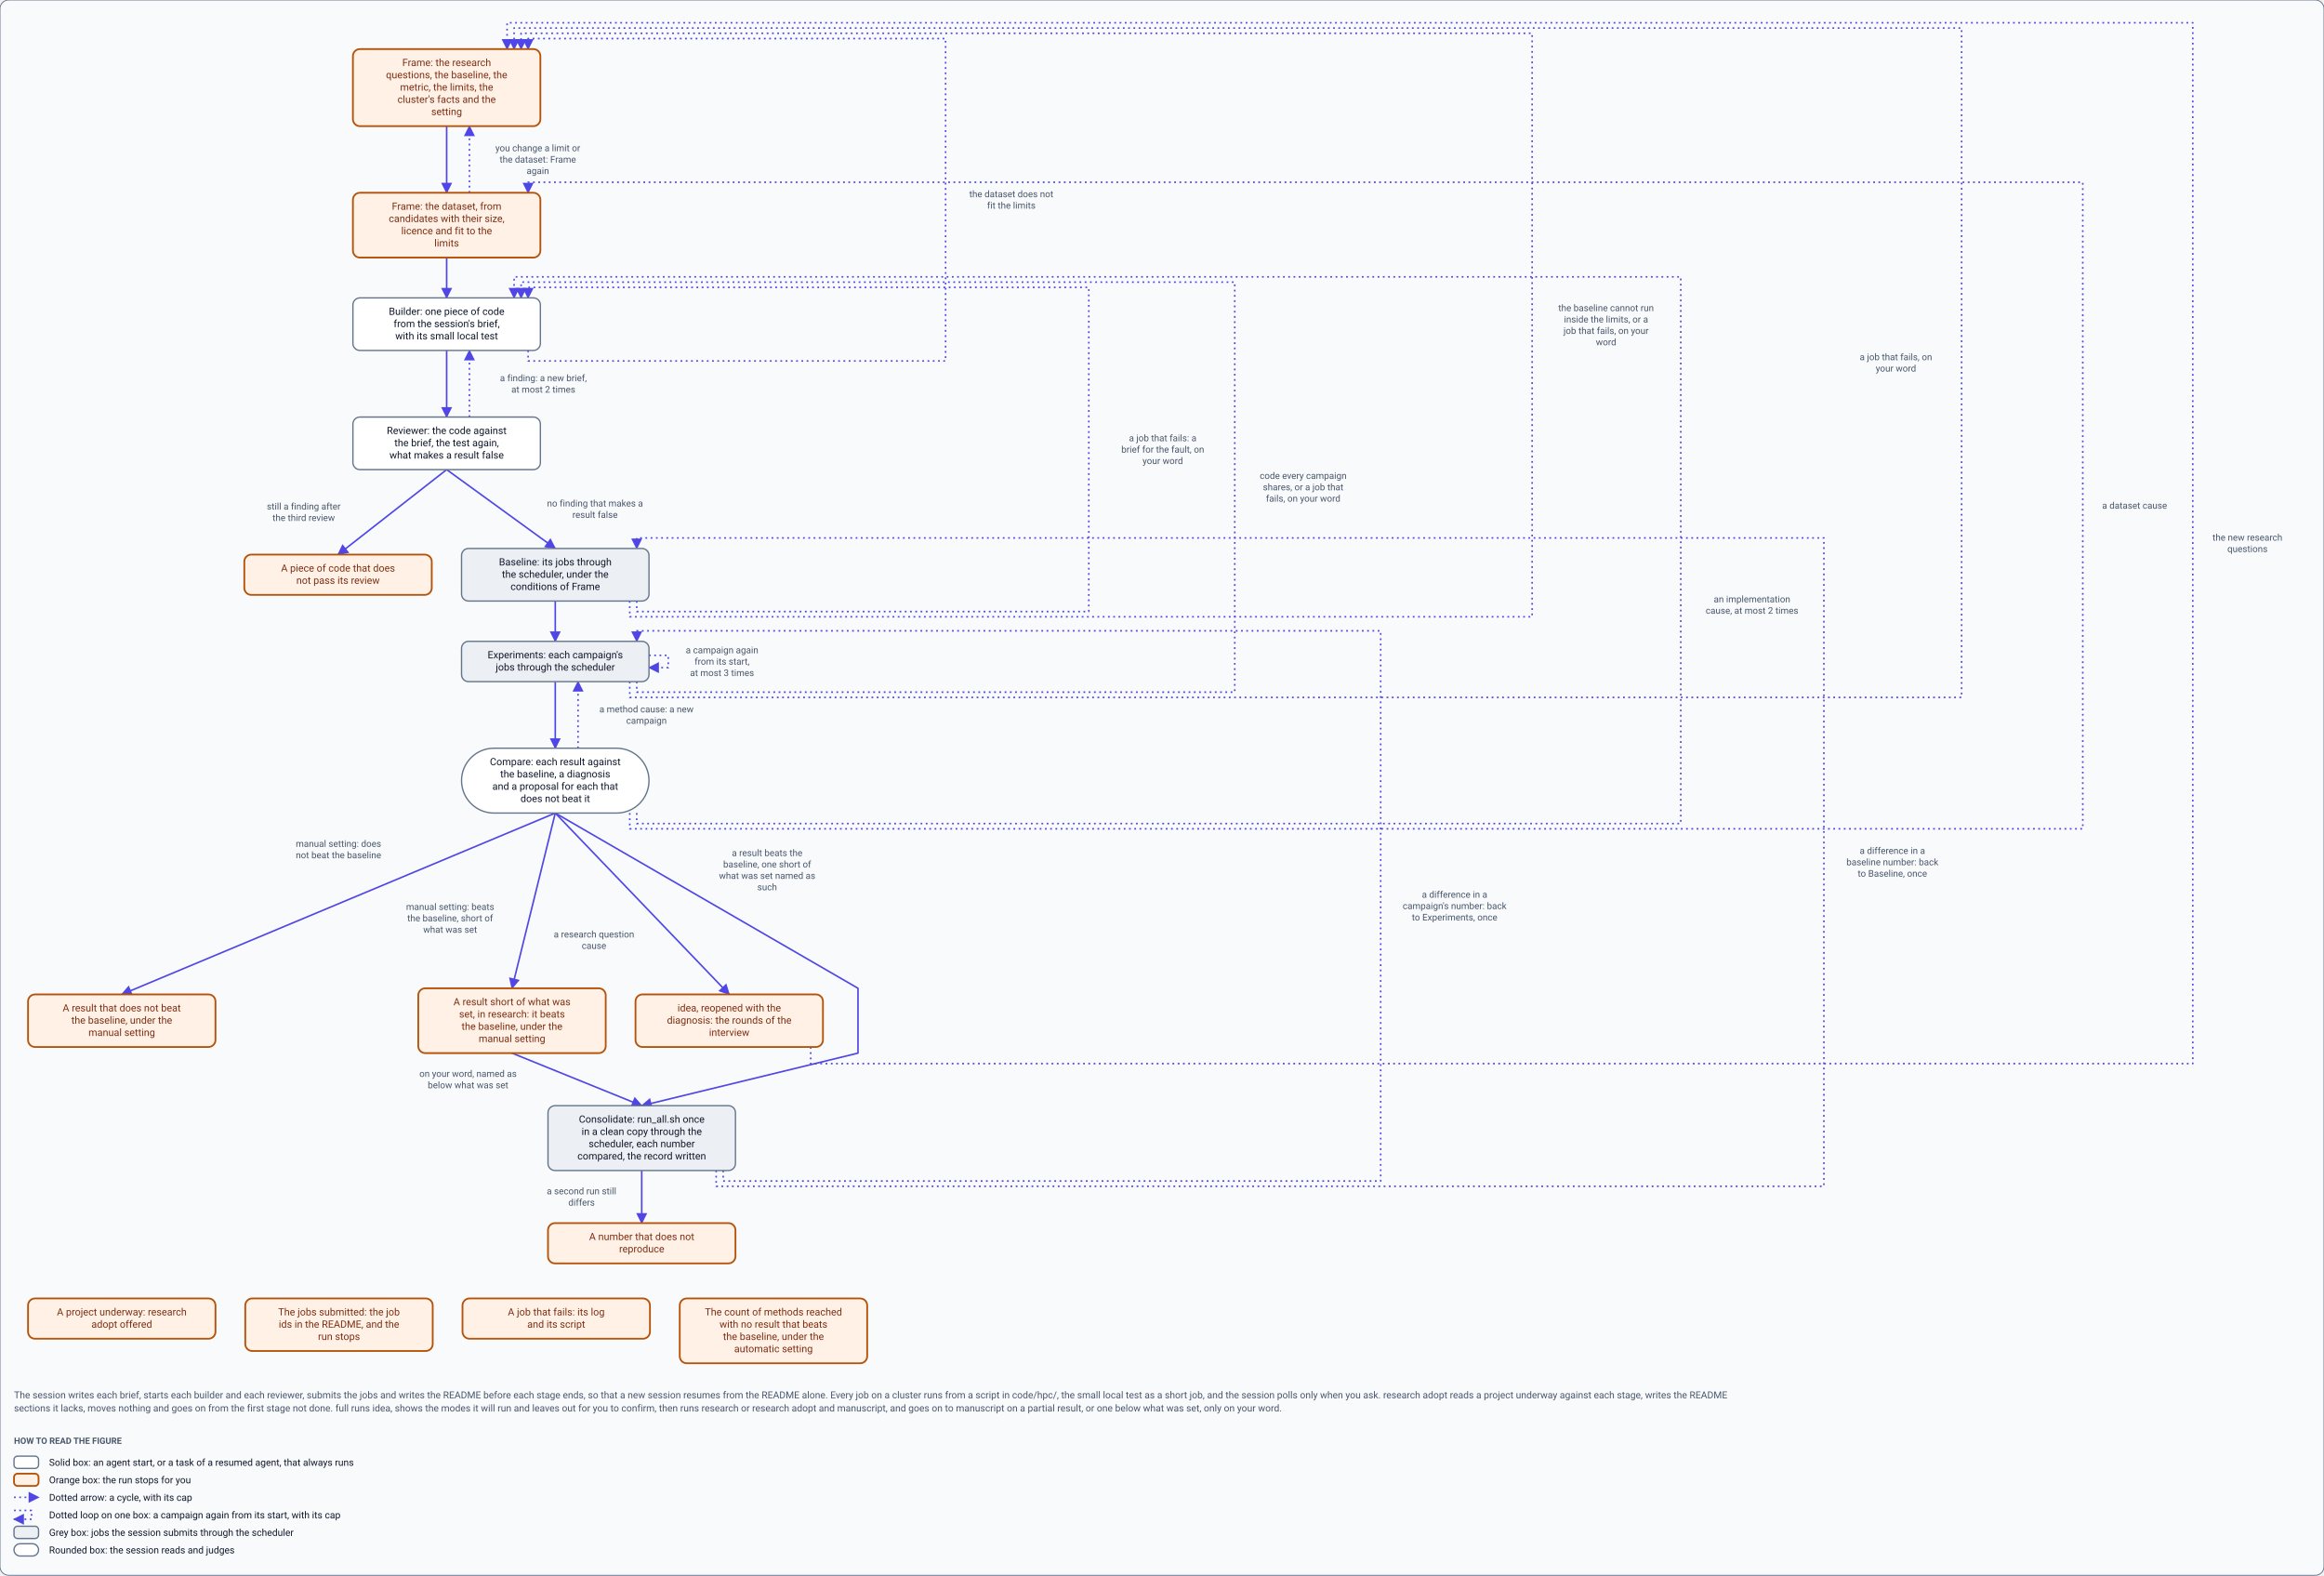
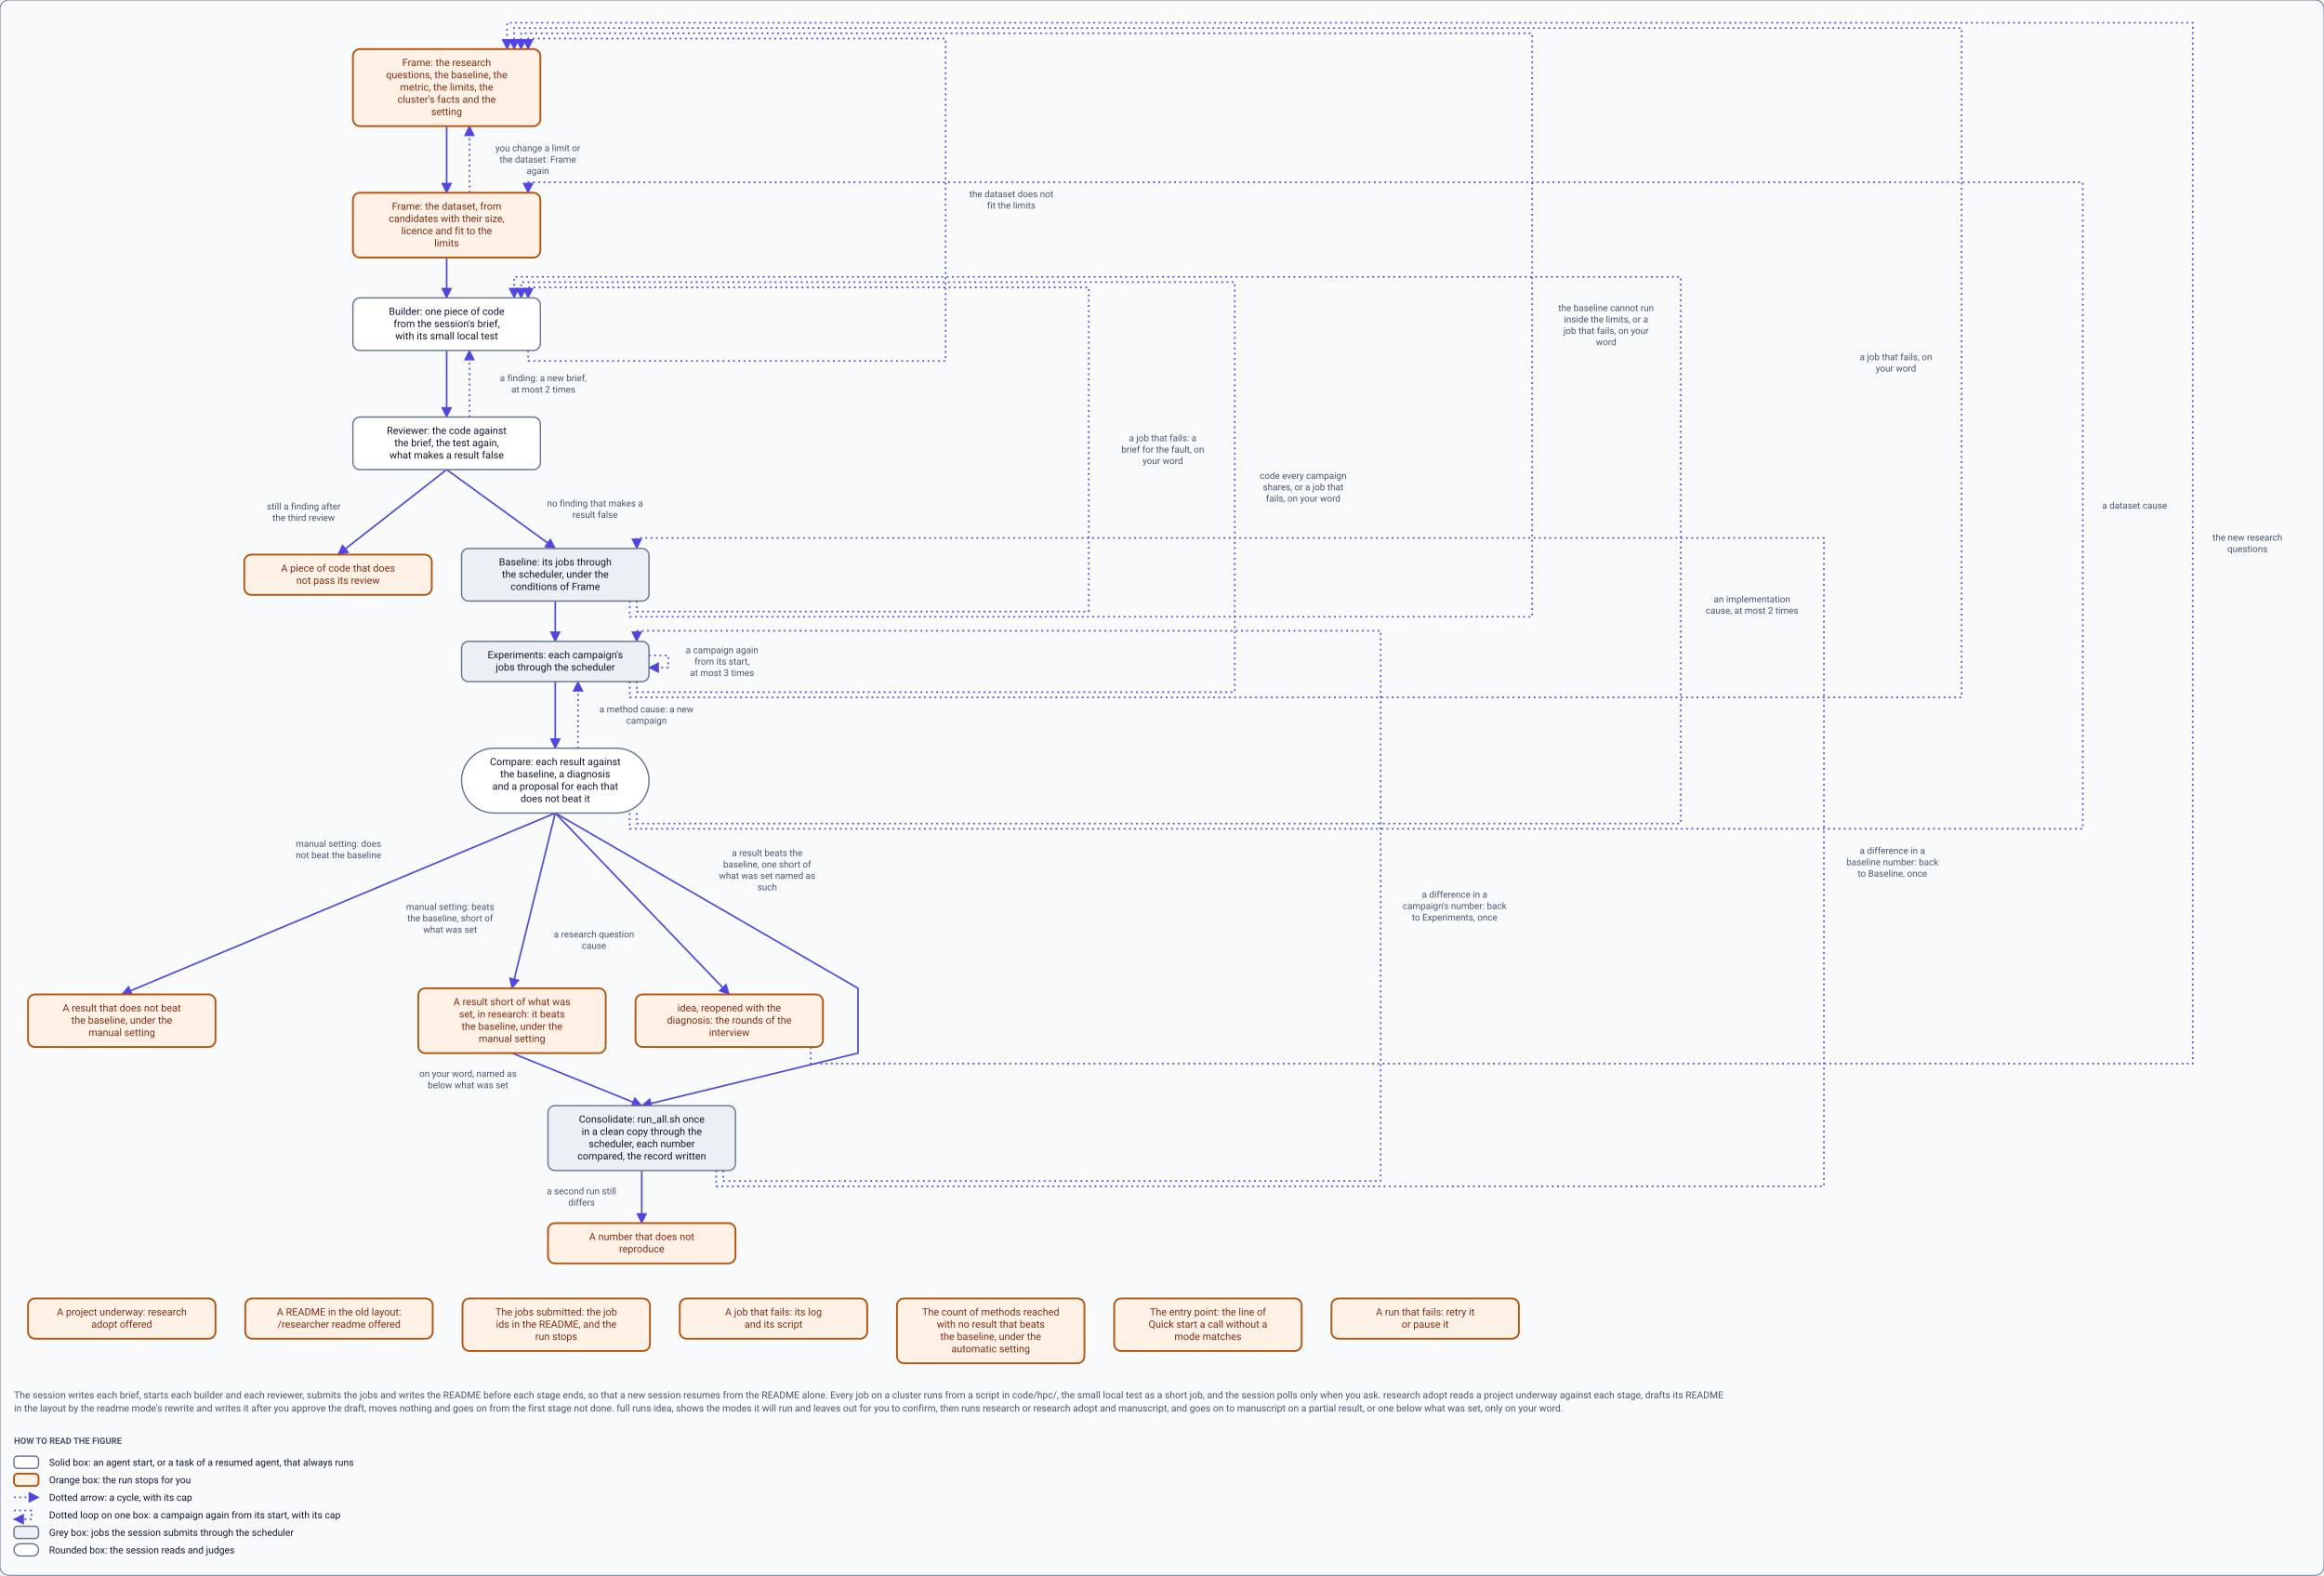
- <svg xmlns="http://www.w3.org/2000/svg" viewBox="0 0 2653.1 1798" width="2653.1" height="1798" role="img" aria-label="The research mode of the researcher skill. Boxes: Frame: the research questions, the baseline, the metric, the limits, the cluster's facts and the setting (stop); Frame: the dataset, from candidates with their size, licence and fit to the limits (stop); Builder: one piece of code from the session's brief, with its small local test (agent); Reviewer: the code against the brief, the test again, what makes a result false (agent); A piece of code that does not pass its review (stop); Baseline: its jobs through the scheduler, under the conditions of Frame (script); Experiments: each campaign's jobs through the scheduler (script); Compare: each result against the baseline, a diagnosis and a proposal for each that does not beat it (question); A result that does not beat the baseline, under the manual setting (stop); A result short of what was set, in research: it beats the baseline, under the manual setting (stop); idea, reopened with the diagnosis: the rounds of the interview (stop); Consolidate: run_all.sh once in a clean copy through the scheduler, each number compared, the record written (script); A number that does not reproduce (stop); A project underway: research adopt offered (stop); The jobs submitted: the job ids in the README, and the run stops (stop); A job that fails: its log and its script (stop); The count of methods reached with no result that beats the baseline, under the automatic setting (stop).">
+ <svg xmlns="http://www.w3.org/2000/svg" viewBox="0 0 2653.1 1798" width="2653.1" height="1798" role="img" aria-label="The research mode of the researcher skill. Boxes: Frame: the research questions, the baseline, the metric, the limits, the cluster's facts and the setting (stop); Frame: the dataset, from candidates with their size, licence and fit to the limits (stop); Builder: one piece of code from the session's brief, with its small local test (agent); Reviewer: the code against the brief, the test again, what makes a result false (agent); A piece of code that does not pass its review (stop); Baseline: its jobs through the scheduler, under the conditions of Frame (script); Experiments: each campaign's jobs through the scheduler (script); Compare: each result against the baseline, a diagnosis and a proposal for each that does not beat it (the session reads and judges); A result that does not beat the baseline, under the manual setting (stop); A result short of what was set, in research: it beats the baseline, under the manual setting (stop); idea, reopened with the diagnosis: the rounds of the interview (stop); Consolidate: run_all.sh once in a clean copy through the scheduler, each number compared, the record written (script); A number that does not reproduce (stop); A project underway: research adopt offered (stop); A README in the old layout: /researcher readme offered (stop); The jobs submitted: the job ids in the README, and the run stops (stop); A job that fails: its log and its script (stop); The count of methods reached with no result that beats the baseline, under the automatic setting (stop); The entry point: the line of Quick start a call without a mode matches (stop); A run that fails: retry it or pause it (stop).">
  <defs>
    <marker id="arrow" viewBox="0 0 10 10" refX="9" refY="5" markerWidth="7" markerHeight="7" orient="auto">
      <path d="M0,0 L10,5 L0,10 z" fill="#4f46e5" />
    </marker>
  </defs>
  <rect x="0" y="0" width="2653.1" height="1798" rx="10" fill="#f8fafc" stroke="#64748b" />
  <path d="M509.9,144 L509.9,220" fill="none" stroke="#4f46e5" stroke-width="1.8" marker-end="url(#arrow)" stroke-linejoin="round" />
  <path d="M509.9,294 L509.9,340" fill="none" stroke="#4f46e5" stroke-width="1.8" marker-end="url(#arrow)" stroke-linejoin="round" />
  <path d="M509.9,400 L509.9,476" fill="none" stroke="#4f46e5" stroke-width="1.8" marker-end="url(#arrow)" stroke-linejoin="round" />
  <path d="M509.9,536 L385.9,633" fill="none" stroke="#4f46e5" stroke-width="1.8" marker-end="url(#arrow)" stroke-linejoin="round" />
  <path d="M509.9,536 L633.9,626" fill="none" stroke="#4f46e5" stroke-width="1.8" marker-end="url(#arrow)" stroke-linejoin="round" />
  <path d="M633.9,686 L633.9,732" fill="none" stroke="#4f46e5" stroke-width="1.8" marker-end="url(#arrow)" stroke-linejoin="round" />
  <path d="M633.9,778 L633.9,854" fill="none" stroke="#4f46e5" stroke-width="1.8" marker-end="url(#arrow)" stroke-linejoin="round" />
  <path d="M633.9,928 L139,1135" fill="none" stroke="#4f46e5" stroke-width="1.8" marker-end="url(#arrow)" stroke-linejoin="round" />
  <path d="M633.9,928 L584.5,1128" fill="none" stroke="#4f46e5" stroke-width="1.8" marker-end="url(#arrow)" stroke-linejoin="round" />
  <path d="M633.9,928 L832.5,1135" fill="none" stroke="#4f46e5" stroke-width="1.8" marker-end="url(#arrow)" stroke-linejoin="round" />
  <path d="M633.9,928 L979.5,1128 L979.5,1202 L732.6,1262" fill="none" stroke="#4f46e5" stroke-width="1.8" marker-end="url(#arrow)" stroke-linejoin="round" />
  <path d="M584.5,1202 L732.6,1262" fill="none" stroke="#4f46e5" stroke-width="1.8" marker-end="url(#arrow)" stroke-linejoin="round" />
  <path d="M732.6,1336 L732.6,1396" fill="none" stroke="#4f46e5" stroke-width="1.8" marker-end="url(#arrow)" stroke-linejoin="round" />
  <path d="M535.9,220 L535.9,144" fill="none" stroke="#4f46e5" stroke-width="1.8" stroke-dasharray="2 4" marker-end="url(#arrow)" stroke-linejoin="round" />
  <path d="M535.9,476 L535.9,400" fill="none" stroke="#4f46e5" stroke-width="1.8" stroke-dasharray="2 4" marker-end="url(#arrow)" stroke-linejoin="round" />
  <path d="M659.9,854 L659.9,778" fill="none" stroke="#4f46e5" stroke-width="1.8" stroke-dasharray="2 4" marker-end="url(#arrow)" stroke-linejoin="round" />
  <path d="M602.9,400 L602.9,412 L1079.5,412 L1079.5,44 L602.9,44 L602.9,56" fill="none" stroke="#4f46e5" stroke-width="1.8" stroke-dasharray="2 4" marker-end="url(#arrow)" stroke-linejoin="round" />
  <path d="M726.9,686 L726.9,698 L1243,698 L1243,328 L602.9,328 L602.9,340" fill="none" stroke="#4f46e5" stroke-width="1.8" stroke-dasharray="2 4" marker-end="url(#arrow)" stroke-linejoin="round" />
  <path d="M726.9,778 L726.9,790 L1409.6,790 L1409.6,322 L594.9,322 L594.9,340" fill="none" stroke="#4f46e5" stroke-width="1.8" stroke-dasharray="2 4" marker-end="url(#arrow)" stroke-linejoin="round" />
  <path d="M825.6,1336 L825.6,1348 L1576.2,1348 L1576.2,720 L726.9,720 L726.9,732" fill="none" stroke="#4f46e5" stroke-width="1.8" stroke-dasharray="2 4" marker-end="url(#arrow)" stroke-linejoin="round" />
  <path d="M718.9,686 L718.9,704 L1749.1,704 L1749.1,38 L594.9,38 L594.9,56" fill="none" stroke="#4f46e5" stroke-width="1.8" stroke-dasharray="2 4" marker-end="url(#arrow)" stroke-linejoin="round" />
  <path d="M726.9,928 L726.9,940 L1918.8,940 L1918.8,316 L586.9,316 L586.9,340" fill="none" stroke="#4f46e5" stroke-width="1.8" stroke-dasharray="2 4" marker-end="url(#arrow)" stroke-linejoin="round" />
  <path d="M817.6,1336 L817.6,1354 L2082.2,1354 L2082.2,614 L726.9,614 L726.9,626" fill="none" stroke="#4f46e5" stroke-width="1.8" stroke-dasharray="2 4" marker-end="url(#arrow)" stroke-linejoin="round" />
  <path d="M718.9,778 L718.9,796 L2239.4,796 L2239.4,32 L586.9,32 L586.9,56" fill="none" stroke="#4f46e5" stroke-width="1.8" stroke-dasharray="2 4" marker-end="url(#arrow)" stroke-linejoin="round" />
  <path d="M718.9,928 L718.9,946 L2377.7,946 L2377.7,208 L602.9,208 L602.9,220" fill="none" stroke="#4f46e5" stroke-width="1.8" stroke-dasharray="2 4" marker-end="url(#arrow)" stroke-linejoin="round" />
  <path d="M925.5,1195 L925.5,1214 L2503.3,1214 L2503.3,26 L578.9,26 L578.9,56" fill="none" stroke="#4f46e5" stroke-width="1.8" stroke-dasharray="2 4" marker-end="url(#arrow)" stroke-linejoin="round" />
  <path d="M740.9,748 L762.9,748 L762.9,762 L740.9,762" fill="none" stroke="#4f46e5" stroke-width="1.8" stroke-dasharray="2 4" marker-end="url(#arrow)" stroke-linejoin="round" />
  <rect x="402.9" y="56" width="214" height="88" rx="8" fill="#fff1e6" stroke="#b45309" stroke-width="2" />
  <text x="509.9" y="75.4" font-family="ui-sans-serif, -apple-system, 'Segoe UI', Roboto, Helvetica, Arial, sans-serif" font-size="11.5" fill="#7c2d12" font-weight="400" text-anchor="middle">Frame: the research</text>
  <text x="509.9" y="89.4" font-family="ui-sans-serif, -apple-system, 'Segoe UI', Roboto, Helvetica, Arial, sans-serif" font-size="11.5" fill="#7c2d12" font-weight="400" text-anchor="middle">questions, the baseline, the</text>
  <text x="509.9" y="103.4" font-family="ui-sans-serif, -apple-system, 'Segoe UI', Roboto, Helvetica, Arial, sans-serif" font-size="11.5" fill="#7c2d12" font-weight="400" text-anchor="middle">metric, the limits, the</text>
  <text x="509.9" y="117.4" font-family="ui-sans-serif, -apple-system, 'Segoe UI', Roboto, Helvetica, Arial, sans-serif" font-size="11.5" fill="#7c2d12" font-weight="400" text-anchor="middle">cluster's facts and the</text>
  <text x="509.9" y="131.4" font-family="ui-sans-serif, -apple-system, 'Segoe UI', Roboto, Helvetica, Arial, sans-serif" font-size="11.5" fill="#7c2d12" font-weight="400" text-anchor="middle">setting</text>
  <rect x="402.9" y="220" width="214" height="74" rx="8" fill="#fff1e6" stroke="#b45309" stroke-width="2" />
  <text x="509.9" y="239.4" font-family="ui-sans-serif, -apple-system, 'Segoe UI', Roboto, Helvetica, Arial, sans-serif" font-size="11.5" fill="#7c2d12" font-weight="400" text-anchor="middle">Frame: the dataset, from</text>
  <text x="509.9" y="253.4" font-family="ui-sans-serif, -apple-system, 'Segoe UI', Roboto, Helvetica, Arial, sans-serif" font-size="11.5" fill="#7c2d12" font-weight="400" text-anchor="middle">candidates with their size,</text>
  <text x="509.9" y="267.4" font-family="ui-sans-serif, -apple-system, 'Segoe UI', Roboto, Helvetica, Arial, sans-serif" font-size="11.5" fill="#7c2d12" font-weight="400" text-anchor="middle">licence and fit to the</text>
  <text x="509.9" y="281.4" font-family="ui-sans-serif, -apple-system, 'Segoe UI', Roboto, Helvetica, Arial, sans-serif" font-size="11.5" fill="#7c2d12" font-weight="400" text-anchor="middle">limits</text>
  <rect x="402.9" y="340" width="214" height="60" rx="8" fill="#ffffff" stroke="#64748b" stroke-width="1.5" />
  <text x="509.9" y="359.4" font-family="ui-sans-serif, -apple-system, 'Segoe UI', Roboto, Helvetica, Arial, sans-serif" font-size="11.5" fill="#0f172a" font-weight="400" text-anchor="middle">Builder: one piece of code</text>
  <text x="509.9" y="373.4" font-family="ui-sans-serif, -apple-system, 'Segoe UI', Roboto, Helvetica, Arial, sans-serif" font-size="11.5" fill="#0f172a" font-weight="400" text-anchor="middle">from the session's brief,</text>
  <text x="509.9" y="387.4" font-family="ui-sans-serif, -apple-system, 'Segoe UI', Roboto, Helvetica, Arial, sans-serif" font-size="11.5" fill="#0f172a" font-weight="400" text-anchor="middle">with its small local test</text>
  <rect x="402.9" y="476" width="214" height="60" rx="8" fill="#ffffff" stroke="#64748b" stroke-width="1.5" />
  <text x="509.9" y="495.4" font-family="ui-sans-serif, -apple-system, 'Segoe UI', Roboto, Helvetica, Arial, sans-serif" font-size="11.5" fill="#0f172a" font-weight="400" text-anchor="middle">Reviewer: the code against</text>
  <text x="509.9" y="509.4" font-family="ui-sans-serif, -apple-system, 'Segoe UI', Roboto, Helvetica, Arial, sans-serif" font-size="11.5" fill="#0f172a" font-weight="400" text-anchor="middle">the brief, the test again,</text>
  <text x="509.9" y="523.4" font-family="ui-sans-serif, -apple-system, 'Segoe UI', Roboto, Helvetica, Arial, sans-serif" font-size="11.5" fill="#0f172a" font-weight="400" text-anchor="middle">what makes a result false</text>
  <rect x="278.9" y="633" width="214" height="46" rx="8" fill="#fff1e6" stroke="#b45309" stroke-width="2" />
  <text x="385.9" y="652.4" font-family="ui-sans-serif, -apple-system, 'Segoe UI', Roboto, Helvetica, Arial, sans-serif" font-size="11.5" fill="#7c2d12" font-weight="400" text-anchor="middle">A piece of code that does</text>
  <text x="385.9" y="666.4" font-family="ui-sans-serif, -apple-system, 'Segoe UI', Roboto, Helvetica, Arial, sans-serif" font-size="11.5" fill="#7c2d12" font-weight="400" text-anchor="middle">not pass its review</text>
  <rect x="526.9" y="626" width="214" height="60" rx="8" fill="#eceff3" stroke="#64748b" stroke-width="1.5" />
  <text x="633.9" y="645.4" font-family="ui-sans-serif, -apple-system, 'Segoe UI', Roboto, Helvetica, Arial, sans-serif" font-size="11.5" fill="#0f172a" font-weight="400" text-anchor="middle">Baseline: its jobs through</text>
  <text x="633.9" y="659.4" font-family="ui-sans-serif, -apple-system, 'Segoe UI', Roboto, Helvetica, Arial, sans-serif" font-size="11.5" fill="#0f172a" font-weight="400" text-anchor="middle">the scheduler, under the</text>
  <text x="633.9" y="673.4" font-family="ui-sans-serif, -apple-system, 'Segoe UI', Roboto, Helvetica, Arial, sans-serif" font-size="11.5" fill="#0f172a" font-weight="400" text-anchor="middle">conditions of Frame</text>
  <rect x="526.9" y="732" width="214" height="46" rx="8" fill="#eceff3" stroke="#64748b" stroke-width="1.5" />
  <text x="633.9" y="751.4" font-family="ui-sans-serif, -apple-system, 'Segoe UI', Roboto, Helvetica, Arial, sans-serif" font-size="11.5" fill="#0f172a" font-weight="400" text-anchor="middle">Experiments: each campaign's</text>
  <text x="633.9" y="765.4" font-family="ui-sans-serif, -apple-system, 'Segoe UI', Roboto, Helvetica, Arial, sans-serif" font-size="11.5" fill="#0f172a" font-weight="400" text-anchor="middle">jobs through the scheduler</text>
  <rect x="526.9" y="854" width="214" height="74" rx="37" fill="#ffffff" stroke="#64748b" stroke-width="1.5" />
  <text x="633.9" y="873.4" font-family="ui-sans-serif, -apple-system, 'Segoe UI', Roboto, Helvetica, Arial, sans-serif" font-size="11.5" fill="#0f172a" font-weight="400" text-anchor="middle">Compare: each result against</text>
  <text x="633.9" y="887.4" font-family="ui-sans-serif, -apple-system, 'Segoe UI', Roboto, Helvetica, Arial, sans-serif" font-size="11.5" fill="#0f172a" font-weight="400" text-anchor="middle">the baseline, a diagnosis</text>
  <text x="633.9" y="901.4" font-family="ui-sans-serif, -apple-system, 'Segoe UI', Roboto, Helvetica, Arial, sans-serif" font-size="11.5" fill="#0f172a" font-weight="400" text-anchor="middle">and a proposal for each that</text>
  <text x="633.9" y="915.4" font-family="ui-sans-serif, -apple-system, 'Segoe UI', Roboto, Helvetica, Arial, sans-serif" font-size="11.5" fill="#0f172a" font-weight="400" text-anchor="middle">does not beat it</text>
  <rect x="32" y="1135" width="214" height="60" rx="8" fill="#fff1e6" stroke="#b45309" stroke-width="2" />
  <text x="139" y="1154.4" font-family="ui-sans-serif, -apple-system, 'Segoe UI', Roboto, Helvetica, Arial, sans-serif" font-size="11.5" fill="#7c2d12" font-weight="400" text-anchor="middle">A result that does not beat</text>
  <text x="139" y="1168.4" font-family="ui-sans-serif, -apple-system, 'Segoe UI', Roboto, Helvetica, Arial, sans-serif" font-size="11.5" fill="#7c2d12" font-weight="400" text-anchor="middle">the baseline, under the</text>
  <text x="139" y="1182.4" font-family="ui-sans-serif, -apple-system, 'Segoe UI', Roboto, Helvetica, Arial, sans-serif" font-size="11.5" fill="#7c2d12" font-weight="400" text-anchor="middle">manual setting</text>
  <rect x="477.5" y="1128" width="214" height="74" rx="8" fill="#fff1e6" stroke="#b45309" stroke-width="2" />
  <text x="584.5" y="1147.4" font-family="ui-sans-serif, -apple-system, 'Segoe UI', Roboto, Helvetica, Arial, sans-serif" font-size="11.5" fill="#7c2d12" font-weight="400" text-anchor="middle">A result short of what was</text>
  <text x="584.5" y="1161.4" font-family="ui-sans-serif, -apple-system, 'Segoe UI', Roboto, Helvetica, Arial, sans-serif" font-size="11.5" fill="#7c2d12" font-weight="400" text-anchor="middle">set, in research: it beats</text>
  <text x="584.5" y="1175.4" font-family="ui-sans-serif, -apple-system, 'Segoe UI', Roboto, Helvetica, Arial, sans-serif" font-size="11.5" fill="#7c2d12" font-weight="400" text-anchor="middle">the baseline, under the</text>
  <text x="584.5" y="1189.4" font-family="ui-sans-serif, -apple-system, 'Segoe UI', Roboto, Helvetica, Arial, sans-serif" font-size="11.5" fill="#7c2d12" font-weight="400" text-anchor="middle">manual setting</text>
  <rect x="725.5" y="1135" width="214" height="60" rx="8" fill="#fff1e6" stroke="#b45309" stroke-width="2" />
  <text x="832.5" y="1154.4" font-family="ui-sans-serif, -apple-system, 'Segoe UI', Roboto, Helvetica, Arial, sans-serif" font-size="11.5" fill="#7c2d12" font-weight="400" text-anchor="middle">idea, reopened with the</text>
  <text x="832.5" y="1168.4" font-family="ui-sans-serif, -apple-system, 'Segoe UI', Roboto, Helvetica, Arial, sans-serif" font-size="11.5" fill="#7c2d12" font-weight="400" text-anchor="middle">diagnosis: the rounds of the</text>
  <text x="832.5" y="1182.4" font-family="ui-sans-serif, -apple-system, 'Segoe UI', Roboto, Helvetica, Arial, sans-serif" font-size="11.5" fill="#7c2d12" font-weight="400" text-anchor="middle">interview</text>
  <rect x="625.6" y="1262" width="214" height="74" rx="8" fill="#eceff3" stroke="#64748b" stroke-width="1.5" />
  <text x="732.6" y="1281.4" font-family="ui-sans-serif, -apple-system, 'Segoe UI', Roboto, Helvetica, Arial, sans-serif" font-size="11.5" fill="#0f172a" font-weight="400" text-anchor="middle">Consolidate: run_all.sh once</text>
  <text x="732.6" y="1295.4" font-family="ui-sans-serif, -apple-system, 'Segoe UI', Roboto, Helvetica, Arial, sans-serif" font-size="11.5" fill="#0f172a" font-weight="400" text-anchor="middle">in a clean copy through the</text>
  <text x="732.6" y="1309.4" font-family="ui-sans-serif, -apple-system, 'Segoe UI', Roboto, Helvetica, Arial, sans-serif" font-size="11.5" fill="#0f172a" font-weight="400" text-anchor="middle">scheduler, each number</text>
  <text x="732.6" y="1323.4" font-family="ui-sans-serif, -apple-system, 'Segoe UI', Roboto, Helvetica, Arial, sans-serif" font-size="11.5" fill="#0f172a" font-weight="400" text-anchor="middle">compared, the record written</text>
  <rect x="625.6" y="1396" width="214" height="46" rx="8" fill="#fff1e6" stroke="#b45309" stroke-width="2" />
  <text x="732.6" y="1415.4" font-family="ui-sans-serif, -apple-system, 'Segoe UI', Roboto, Helvetica, Arial, sans-serif" font-size="11.5" fill="#7c2d12" font-weight="400" text-anchor="middle">A number that does not</text>
  <text x="732.6" y="1429.4" font-family="ui-sans-serif, -apple-system, 'Segoe UI', Roboto, Helvetica, Arial, sans-serif" font-size="11.5" fill="#7c2d12" font-weight="400" text-anchor="middle">reproduce</text>
  <rect x="32" y="1482" width="214" height="46" rx="8" fill="#fff1e6" stroke="#b45309" stroke-width="2" />
  <text x="139" y="1501.4" font-family="ui-sans-serif, -apple-system, 'Segoe UI', Roboto, Helvetica, Arial, sans-serif" font-size="11.5" fill="#7c2d12" font-weight="400" text-anchor="middle">A project underway: research</text>
  <text x="139" y="1515.4" font-family="ui-sans-serif, -apple-system, 'Segoe UI', Roboto, Helvetica, Arial, sans-serif" font-size="11.5" fill="#7c2d12" font-weight="400" text-anchor="middle">adopt offered</text>
-   <rect x="280" y="1482" width="214" height="60" rx="8" fill="#fff1e6" stroke="#b45309" stroke-width="2" />
-   <text x="387" y="1501.4" font-family="ui-sans-serif, -apple-system, 'Segoe UI', Roboto, Helvetica, Arial, sans-serif" font-size="11.5" fill="#7c2d12" font-weight="400" text-anchor="middle">The jobs submitted: the job</text>
-   <text x="387" y="1515.4" font-family="ui-sans-serif, -apple-system, 'Segoe UI', Roboto, Helvetica, Arial, sans-serif" font-size="11.5" fill="#7c2d12" font-weight="400" text-anchor="middle">ids in the README, and the</text>
-   <text x="387" y="1529.4" font-family="ui-sans-serif, -apple-system, 'Segoe UI', Roboto, Helvetica, Arial, sans-serif" font-size="11.5" fill="#7c2d12" font-weight="400" text-anchor="middle">run stops</text>
-   <rect x="528" y="1482" width="214" height="46" rx="8" fill="#fff1e6" stroke="#b45309" stroke-width="2" />
-   <text x="635" y="1501.4" font-family="ui-sans-serif, -apple-system, 'Segoe UI', Roboto, Helvetica, Arial, sans-serif" font-size="11.5" fill="#7c2d12" font-weight="400" text-anchor="middle">A job that fails: its log</text>
-   <text x="635" y="1515.4" font-family="ui-sans-serif, -apple-system, 'Segoe UI', Roboto, Helvetica, Arial, sans-serif" font-size="11.5" fill="#7c2d12" font-weight="400" text-anchor="middle">and its script</text>
-   <rect x="776" y="1482" width="214" height="74" rx="8" fill="#fff1e6" stroke="#b45309" stroke-width="2" />
-   <text x="883" y="1501.4" font-family="ui-sans-serif, -apple-system, 'Segoe UI', Roboto, Helvetica, Arial, sans-serif" font-size="11.5" fill="#7c2d12" font-weight="400" text-anchor="middle">The count of methods reached</text>
-   <text x="883" y="1515.4" font-family="ui-sans-serif, -apple-system, 'Segoe UI', Roboto, Helvetica, Arial, sans-serif" font-size="11.5" fill="#7c2d12" font-weight="400" text-anchor="middle">with no result that beats</text>
-   <text x="883" y="1529.4" font-family="ui-sans-serif, -apple-system, 'Segoe UI', Roboto, Helvetica, Arial, sans-serif" font-size="11.5" fill="#7c2d12" font-weight="400" text-anchor="middle">the baseline, under the</text>
-   <text x="883" y="1543.4" font-family="ui-sans-serif, -apple-system, 'Segoe UI', Roboto, Helvetica, Arial, sans-serif" font-size="11.5" fill="#7c2d12" font-weight="400" text-anchor="middle">automatic setting</text>
+   <rect x="280" y="1482" width="214" height="46" rx="8" fill="#fff1e6" stroke="#b45309" stroke-width="2" />
+   <text x="387" y="1501.4" font-family="ui-sans-serif, -apple-system, 'Segoe UI', Roboto, Helvetica, Arial, sans-serif" font-size="11.5" fill="#7c2d12" font-weight="400" text-anchor="middle">A README in the old layout:</text>
+   <text x="387" y="1515.4" font-family="ui-sans-serif, -apple-system, 'Segoe UI', Roboto, Helvetica, Arial, sans-serif" font-size="11.5" fill="#7c2d12" font-weight="400" text-anchor="middle">/researcher readme offered</text>
+   <rect x="528" y="1482" width="214" height="60" rx="8" fill="#fff1e6" stroke="#b45309" stroke-width="2" />
+   <text x="635" y="1501.4" font-family="ui-sans-serif, -apple-system, 'Segoe UI', Roboto, Helvetica, Arial, sans-serif" font-size="11.5" fill="#7c2d12" font-weight="400" text-anchor="middle">The jobs submitted: the job</text>
+   <text x="635" y="1515.4" font-family="ui-sans-serif, -apple-system, 'Segoe UI', Roboto, Helvetica, Arial, sans-serif" font-size="11.5" fill="#7c2d12" font-weight="400" text-anchor="middle">ids in the README, and the</text>
+   <text x="635" y="1529.4" font-family="ui-sans-serif, -apple-system, 'Segoe UI', Roboto, Helvetica, Arial, sans-serif" font-size="11.5" fill="#7c2d12" font-weight="400" text-anchor="middle">run stops</text>
+   <rect x="776" y="1482" width="214" height="46" rx="8" fill="#fff1e6" stroke="#b45309" stroke-width="2" />
+   <text x="883" y="1501.4" font-family="ui-sans-serif, -apple-system, 'Segoe UI', Roboto, Helvetica, Arial, sans-serif" font-size="11.5" fill="#7c2d12" font-weight="400" text-anchor="middle">A job that fails: its log</text>
+   <text x="883" y="1515.4" font-family="ui-sans-serif, -apple-system, 'Segoe UI', Roboto, Helvetica, Arial, sans-serif" font-size="11.5" fill="#7c2d12" font-weight="400" text-anchor="middle">and its script</text>
+   <rect x="1024" y="1482" width="214" height="74" rx="8" fill="#fff1e6" stroke="#b45309" stroke-width="2" />
+   <text x="1131" y="1501.4" font-family="ui-sans-serif, -apple-system, 'Segoe UI', Roboto, Helvetica, Arial, sans-serif" font-size="11.5" fill="#7c2d12" font-weight="400" text-anchor="middle">The count of methods reached</text>
+   <text x="1131" y="1515.4" font-family="ui-sans-serif, -apple-system, 'Segoe UI', Roboto, Helvetica, Arial, sans-serif" font-size="11.5" fill="#7c2d12" font-weight="400" text-anchor="middle">with no result that beats</text>
+   <text x="1131" y="1529.4" font-family="ui-sans-serif, -apple-system, 'Segoe UI', Roboto, Helvetica, Arial, sans-serif" font-size="11.5" fill="#7c2d12" font-weight="400" text-anchor="middle">the baseline, under the</text>
+   <text x="1131" y="1543.4" font-family="ui-sans-serif, -apple-system, 'Segoe UI', Roboto, Helvetica, Arial, sans-serif" font-size="11.5" fill="#7c2d12" font-weight="400" text-anchor="middle">automatic setting</text>
+   <rect x="1272" y="1482" width="214" height="60" rx="8" fill="#fff1e6" stroke="#b45309" stroke-width="2" />
+   <text x="1379" y="1501.4" font-family="ui-sans-serif, -apple-system, 'Segoe UI', Roboto, Helvetica, Arial, sans-serif" font-size="11.5" fill="#7c2d12" font-weight="400" text-anchor="middle">The entry point: the line of</text>
+   <text x="1379" y="1515.4" font-family="ui-sans-serif, -apple-system, 'Segoe UI', Roboto, Helvetica, Arial, sans-serif" font-size="11.5" fill="#7c2d12" font-weight="400" text-anchor="middle">Quick start a call without a</text>
+   <text x="1379" y="1529.4" font-family="ui-sans-serif, -apple-system, 'Segoe UI', Roboto, Helvetica, Arial, sans-serif" font-size="11.5" fill="#7c2d12" font-weight="400" text-anchor="middle">mode matches</text>
+   <rect x="1520" y="1482" width="214" height="46" rx="8" fill="#fff1e6" stroke="#b45309" stroke-width="2" />
+   <text x="1627" y="1501.4" font-family="ui-sans-serif, -apple-system, 'Segoe UI', Roboto, Helvetica, Arial, sans-serif" font-size="11.5" fill="#7c2d12" font-weight="400" text-anchor="middle">A run that fails: retry it</text>
+   <text x="1627" y="1515.4" font-family="ui-sans-serif, -apple-system, 'Segoe UI', Roboto, Helvetica, Arial, sans-serif" font-size="11.5" fill="#7c2d12" font-weight="400" text-anchor="middle">or pause it</text>
  <text x="346.7" y="581.6" font-family="ui-sans-serif, -apple-system, 'Segoe UI', Roboto, Helvetica, Arial, sans-serif" font-size="10.5" fill="#475569" font-weight="400" text-anchor="middle" stroke="#f8fafc" stroke-width="4" stroke-linejoin="round" paint-order="stroke">still a finding after</text>
  <text x="346.7" y="594.6" font-family="ui-sans-serif, -apple-system, 'Segoe UI', Roboto, Helvetica, Arial, sans-serif" font-size="10.5" fill="#475569" font-weight="400" text-anchor="middle" stroke="#f8fafc" stroke-width="4" stroke-linejoin="round" paint-order="stroke">the third review</text>
  <text x="679.3" y="578.1" font-family="ui-sans-serif, -apple-system, 'Segoe UI', Roboto, Helvetica, Arial, sans-serif" font-size="10.5" fill="#475569" font-weight="400" text-anchor="middle" stroke="#f8fafc" stroke-width="4" stroke-linejoin="round" paint-order="stroke">no finding that makes a</text>
  <text x="679.3" y="591.1" font-family="ui-sans-serif, -apple-system, 'Segoe UI', Roboto, Helvetica, Arial, sans-serif" font-size="10.5" fill="#475569" font-weight="400" text-anchor="middle" stroke="#f8fafc" stroke-width="4" stroke-linejoin="round" paint-order="stroke">result false</text>
  <text x="386.4" y="966.6" font-family="ui-sans-serif, -apple-system, 'Segoe UI', Roboto, Helvetica, Arial, sans-serif" font-size="10.5" fill="#475569" font-weight="400" text-anchor="middle" stroke="#f8fafc" stroke-width="4" stroke-linejoin="round" paint-order="stroke">manual setting: does</text>
  <text x="386.4" y="979.6" font-family="ui-sans-serif, -apple-system, 'Segoe UI', Roboto, Helvetica, Arial, sans-serif" font-size="10.5" fill="#475569" font-weight="400" text-anchor="middle" stroke="#f8fafc" stroke-width="4" stroke-linejoin="round" paint-order="stroke">not beat the baseline</text>
  <text x="513.9" y="1038.6" font-family="ui-sans-serif, -apple-system, 'Segoe UI', Roboto, Helvetica, Arial, sans-serif" font-size="10.5" fill="#475569" font-weight="400" text-anchor="middle" stroke="#f8fafc" stroke-width="4" stroke-linejoin="round" paint-order="stroke">manual setting: beats</text>
  <text x="513.9" y="1051.6" font-family="ui-sans-serif, -apple-system, 'Segoe UI', Roboto, Helvetica, Arial, sans-serif" font-size="10.5" fill="#475569" font-weight="400" text-anchor="middle" stroke="#f8fafc" stroke-width="4" stroke-linejoin="round" paint-order="stroke">the baseline, short of</text>
  <text x="513.9" y="1064.6" font-family="ui-sans-serif, -apple-system, 'Segoe UI', Roboto, Helvetica, Arial, sans-serif" font-size="10.5" fill="#475569" font-weight="400" text-anchor="middle" stroke="#f8fafc" stroke-width="4" stroke-linejoin="round" paint-order="stroke">what was set</text>
  <text x="678.1" y="1070" font-family="ui-sans-serif, -apple-system, 'Segoe UI', Roboto, Helvetica, Arial, sans-serif" font-size="10.5" fill="#475569" font-weight="400" text-anchor="middle" stroke="#f8fafc" stroke-width="4" stroke-linejoin="round" paint-order="stroke">a research question</text>
  <text x="678.1" y="1083" font-family="ui-sans-serif, -apple-system, 'Segoe UI', Roboto, Helvetica, Arial, sans-serif" font-size="10.5" fill="#475569" font-weight="400" text-anchor="middle" stroke="#f8fafc" stroke-width="4" stroke-linejoin="round" paint-order="stroke">cause</text>
  <text x="875.8" y="977.1" font-family="ui-sans-serif, -apple-system, 'Segoe UI', Roboto, Helvetica, Arial, sans-serif" font-size="10.5" fill="#475569" font-weight="400" text-anchor="middle" stroke="#f8fafc" stroke-width="4" stroke-linejoin="round" paint-order="stroke">a result beats the</text>
  <text x="875.8" y="990.1" font-family="ui-sans-serif, -apple-system, 'Segoe UI', Roboto, Helvetica, Arial, sans-serif" font-size="10.5" fill="#475569" font-weight="400" text-anchor="middle" stroke="#f8fafc" stroke-width="4" stroke-linejoin="round" paint-order="stroke">baseline, one short of</text>
  <text x="875.8" y="1003.1" font-family="ui-sans-serif, -apple-system, 'Segoe UI', Roboto, Helvetica, Arial, sans-serif" font-size="10.5" fill="#475569" font-weight="400" text-anchor="middle" stroke="#f8fafc" stroke-width="4" stroke-linejoin="round" paint-order="stroke">what was set named as</text>
  <text x="875.8" y="1016.1" font-family="ui-sans-serif, -apple-system, 'Segoe UI', Roboto, Helvetica, Arial, sans-serif" font-size="10.5" fill="#475569" font-weight="400" text-anchor="middle" stroke="#f8fafc" stroke-width="4" stroke-linejoin="round" paint-order="stroke">such</text>
  <text x="534.3" y="1229.1" font-family="ui-sans-serif, -apple-system, 'Segoe UI', Roboto, Helvetica, Arial, sans-serif" font-size="10.5" fill="#475569" font-weight="400" text-anchor="middle" stroke="#f8fafc" stroke-width="4" stroke-linejoin="round" paint-order="stroke">on your word, named as</text>
  <text x="534.3" y="1242.1" font-family="ui-sans-serif, -apple-system, 'Segoe UI', Roboto, Helvetica, Arial, sans-serif" font-size="10.5" fill="#475569" font-weight="400" text-anchor="middle" stroke="#f8fafc" stroke-width="4" stroke-linejoin="round" paint-order="stroke">below what was set</text>
  <text x="663.9" y="1363.1" font-family="ui-sans-serif, -apple-system, 'Segoe UI', Roboto, Helvetica, Arial, sans-serif" font-size="10.5" fill="#475569" font-weight="400" text-anchor="middle" stroke="#f8fafc" stroke-width="4" stroke-linejoin="round" paint-order="stroke">a second run still</text>
  <text x="663.9" y="1376.1" font-family="ui-sans-serif, -apple-system, 'Segoe UI', Roboto, Helvetica, Arial, sans-serif" font-size="10.5" fill="#475569" font-weight="400" text-anchor="middle" stroke="#f8fafc" stroke-width="4" stroke-linejoin="round" paint-order="stroke">differs</text>
  <text x="614" y="172.6" font-family="ui-sans-serif, -apple-system, 'Segoe UI', Roboto, Helvetica, Arial, sans-serif" font-size="10.5" fill="#475569" font-weight="400" text-anchor="middle" stroke="#f8fafc" stroke-width="4" stroke-linejoin="round" paint-order="stroke">you change a limit or</text>
  <text x="614" y="185.6" font-family="ui-sans-serif, -apple-system, 'Segoe UI', Roboto, Helvetica, Arial, sans-serif" font-size="10.5" fill="#475569" font-weight="400" text-anchor="middle" stroke="#f8fafc" stroke-width="4" stroke-linejoin="round" paint-order="stroke">the dataset: Frame</text>
  <text x="614" y="198.6" font-family="ui-sans-serif, -apple-system, 'Segoe UI', Roboto, Helvetica, Arial, sans-serif" font-size="10.5" fill="#475569" font-weight="400" text-anchor="middle" stroke="#f8fafc" stroke-width="4" stroke-linejoin="round" paint-order="stroke">again</text>
  <text x="620.3" y="435.1" font-family="ui-sans-serif, -apple-system, 'Segoe UI', Roboto, Helvetica, Arial, sans-serif" font-size="10.5" fill="#475569" font-weight="400" text-anchor="middle" stroke="#f8fafc" stroke-width="4" stroke-linejoin="round" paint-order="stroke">a finding: a new brief,</text>
  <text x="620.3" y="448.1" font-family="ui-sans-serif, -apple-system, 'Segoe UI', Roboto, Helvetica, Arial, sans-serif" font-size="10.5" fill="#475569" font-weight="400" text-anchor="middle" stroke="#f8fafc" stroke-width="4" stroke-linejoin="round" paint-order="stroke">at most 2 times</text>
  <text x="738" y="813.1" font-family="ui-sans-serif, -apple-system, 'Segoe UI', Roboto, Helvetica, Arial, sans-serif" font-size="10.5" fill="#475569" font-weight="400" text-anchor="middle" stroke="#f8fafc" stroke-width="4" stroke-linejoin="round" paint-order="stroke">a method cause: a new</text>
  <text x="738" y="826.1" font-family="ui-sans-serif, -apple-system, 'Segoe UI', Roboto, Helvetica, Arial, sans-serif" font-size="10.5" fill="#475569" font-weight="400" text-anchor="middle" stroke="#f8fafc" stroke-width="4" stroke-linejoin="round" paint-order="stroke">campaign</text>
  <text x="1154.5" y="225.1" font-family="ui-sans-serif, -apple-system, 'Segoe UI', Roboto, Helvetica, Arial, sans-serif" font-size="10.5" fill="#475569" font-weight="400" text-anchor="middle" stroke="#f8fafc" stroke-width="4" stroke-linejoin="round" paint-order="stroke">the dataset does not</text>
  <text x="1154.5" y="238.1" font-family="ui-sans-serif, -apple-system, 'Segoe UI', Roboto, Helvetica, Arial, sans-serif" font-size="10.5" fill="#475569" font-weight="400" text-anchor="middle" stroke="#f8fafc" stroke-width="4" stroke-linejoin="round" paint-order="stroke">fit the limits</text>
  <text x="1327.4" y="503.6" font-family="ui-sans-serif, -apple-system, 'Segoe UI', Roboto, Helvetica, Arial, sans-serif" font-size="10.5" fill="#475569" font-weight="400" text-anchor="middle" stroke="#f8fafc" stroke-width="4" stroke-linejoin="round" paint-order="stroke">a job that fails: a</text>
  <text x="1327.4" y="516.6" font-family="ui-sans-serif, -apple-system, 'Segoe UI', Roboto, Helvetica, Arial, sans-serif" font-size="10.5" fill="#475569" font-weight="400" text-anchor="middle" stroke="#f8fafc" stroke-width="4" stroke-linejoin="round" paint-order="stroke">brief for the fault, on</text>
  <text x="1327.4" y="529.6" font-family="ui-sans-serif, -apple-system, 'Segoe UI', Roboto, Helvetica, Arial, sans-serif" font-size="10.5" fill="#475569" font-weight="400" text-anchor="middle" stroke="#f8fafc" stroke-width="4" stroke-linejoin="round" paint-order="stroke">your word</text>
  <text x="1487.7" y="546.6" font-family="ui-sans-serif, -apple-system, 'Segoe UI', Roboto, Helvetica, Arial, sans-serif" font-size="10.5" fill="#475569" font-weight="400" text-anchor="middle" stroke="#f8fafc" stroke-width="4" stroke-linejoin="round" paint-order="stroke">code every campaign</text>
  <text x="1487.7" y="559.6" font-family="ui-sans-serif, -apple-system, 'Segoe UI', Roboto, Helvetica, Arial, sans-serif" font-size="10.5" fill="#475569" font-weight="400" text-anchor="middle" stroke="#f8fafc" stroke-width="4" stroke-linejoin="round" paint-order="stroke">shares, or a job that</text>
  <text x="1487.7" y="572.6" font-family="ui-sans-serif, -apple-system, 'Segoe UI', Roboto, Helvetica, Arial, sans-serif" font-size="10.5" fill="#475569" font-weight="400" text-anchor="middle" stroke="#f8fafc" stroke-width="4" stroke-linejoin="round" paint-order="stroke">fails, on your word</text>
  <text x="1660.6" y="1024.6" font-family="ui-sans-serif, -apple-system, 'Segoe UI', Roboto, Helvetica, Arial, sans-serif" font-size="10.5" fill="#475569" font-weight="400" text-anchor="middle" stroke="#f8fafc" stroke-width="4" stroke-linejoin="round" paint-order="stroke">a difference in a</text>
  <text x="1660.6" y="1037.6" font-family="ui-sans-serif, -apple-system, 'Segoe UI', Roboto, Helvetica, Arial, sans-serif" font-size="10.5" fill="#475569" font-weight="400" text-anchor="middle" stroke="#f8fafc" stroke-width="4" stroke-linejoin="round" paint-order="stroke">campaign's number: back</text>
  <text x="1660.6" y="1050.6" font-family="ui-sans-serif, -apple-system, 'Segoe UI', Roboto, Helvetica, Arial, sans-serif" font-size="10.5" fill="#475569" font-weight="400" text-anchor="middle" stroke="#f8fafc" stroke-width="4" stroke-linejoin="round" paint-order="stroke">to Experiments, once</text>
  <text x="1833.5" y="355.1" font-family="ui-sans-serif, -apple-system, 'Segoe UI', Roboto, Helvetica, Arial, sans-serif" font-size="10.5" fill="#475569" font-weight="400" text-anchor="middle" stroke="#f8fafc" stroke-width="4" stroke-linejoin="round" paint-order="stroke">the baseline cannot run</text>
  <text x="1833.5" y="368.1" font-family="ui-sans-serif, -apple-system, 'Segoe UI', Roboto, Helvetica, Arial, sans-serif" font-size="10.5" fill="#475569" font-weight="400" text-anchor="middle" stroke="#f8fafc" stroke-width="4" stroke-linejoin="round" paint-order="stroke">inside the limits, or a</text>
  <text x="1833.5" y="381.1" font-family="ui-sans-serif, -apple-system, 'Segoe UI', Roboto, Helvetica, Arial, sans-serif" font-size="10.5" fill="#475569" font-weight="400" text-anchor="middle" stroke="#f8fafc" stroke-width="4" stroke-linejoin="round" paint-order="stroke">job that fails, on your</text>
  <text x="1833.5" y="394.1" font-family="ui-sans-serif, -apple-system, 'Segoe UI', Roboto, Helvetica, Arial, sans-serif" font-size="10.5" fill="#475569" font-weight="400" text-anchor="middle" stroke="#f8fafc" stroke-width="4" stroke-linejoin="round" paint-order="stroke">word</text>
  <text x="2000.1" y="687.5" font-family="ui-sans-serif, -apple-system, 'Segoe UI', Roboto, Helvetica, Arial, sans-serif" font-size="10.5" fill="#475569" font-weight="400" text-anchor="middle" stroke="#f8fafc" stroke-width="4" stroke-linejoin="round" paint-order="stroke">an implementation</text>
  <text x="2000.1" y="700.5" font-family="ui-sans-serif, -apple-system, 'Segoe UI', Roboto, Helvetica, Arial, sans-serif" font-size="10.5" fill="#475569" font-weight="400" text-anchor="middle" stroke="#f8fafc" stroke-width="4" stroke-linejoin="round" paint-order="stroke">cause, at most 2 times</text>
  <text x="2160.4" y="974.6" font-family="ui-sans-serif, -apple-system, 'Segoe UI', Roboto, Helvetica, Arial, sans-serif" font-size="10.5" fill="#475569" font-weight="400" text-anchor="middle" stroke="#f8fafc" stroke-width="4" stroke-linejoin="round" paint-order="stroke">a difference in a</text>
  <text x="2160.4" y="987.6" font-family="ui-sans-serif, -apple-system, 'Segoe UI', Roboto, Helvetica, Arial, sans-serif" font-size="10.5" fill="#475569" font-weight="400" text-anchor="middle" stroke="#f8fafc" stroke-width="4" stroke-linejoin="round" paint-order="stroke">baseline number: back</text>
  <text x="2160.4" y="1000.6" font-family="ui-sans-serif, -apple-system, 'Segoe UI', Roboto, Helvetica, Arial, sans-serif" font-size="10.5" fill="#475569" font-weight="400" text-anchor="middle" stroke="#f8fafc" stroke-width="4" stroke-linejoin="round" paint-order="stroke">to Baseline, once</text>
  <text x="2164.4" y="411.1" font-family="ui-sans-serif, -apple-system, 'Segoe UI', Roboto, Helvetica, Arial, sans-serif" font-size="10.5" fill="#475569" font-weight="400" text-anchor="middle" stroke="#f8fafc" stroke-width="4" stroke-linejoin="round" paint-order="stroke">a job that fails, on</text>
  <text x="2164.4" y="424.1" font-family="ui-sans-serif, -apple-system, 'Segoe UI', Roboto, Helvetica, Arial, sans-serif" font-size="10.5" fill="#475569" font-weight="400" text-anchor="middle" stroke="#f8fafc" stroke-width="4" stroke-linejoin="round" paint-order="stroke">your word</text>
  <text x="2436.9" y="580.6" font-family="ui-sans-serif, -apple-system, 'Segoe UI', Roboto, Helvetica, Arial, sans-serif" font-size="10.5" fill="#475569" font-weight="400" text-anchor="middle" stroke="#f8fafc" stroke-width="4" stroke-linejoin="round" paint-order="stroke">a dataset cause</text>
  <text x="2565.7" y="617.1" font-family="ui-sans-serif, -apple-system, 'Segoe UI', Roboto, Helvetica, Arial, sans-serif" font-size="10.5" fill="#475569" font-weight="400" text-anchor="middle" stroke="#f8fafc" stroke-width="4" stroke-linejoin="round" paint-order="stroke">the new research</text>
  <text x="2565.7" y="630.1" font-family="ui-sans-serif, -apple-system, 'Segoe UI', Roboto, Helvetica, Arial, sans-serif" font-size="10.5" fill="#475569" font-weight="400" text-anchor="middle" stroke="#f8fafc" stroke-width="4" stroke-linejoin="round" paint-order="stroke">questions</text>
  <text x="824.3" y="745.6" font-family="ui-sans-serif, -apple-system, 'Segoe UI', Roboto, Helvetica, Arial, sans-serif" font-size="10.5" fill="#475569" font-weight="400" text-anchor="middle" stroke="#f8fafc" stroke-width="4" stroke-linejoin="round" paint-order="stroke">a campaign again</text>
  <text x="824.3" y="758.6" font-family="ui-sans-serif, -apple-system, 'Segoe UI', Roboto, Helvetica, Arial, sans-serif" font-size="10.5" fill="#475569" font-weight="400" text-anchor="middle" stroke="#f8fafc" stroke-width="4" stroke-linejoin="round" paint-order="stroke">from its start,</text>
  <text x="824.3" y="771.6" font-family="ui-sans-serif, -apple-system, 'Segoe UI', Roboto, Helvetica, Arial, sans-serif" font-size="10.5" fill="#475569" font-weight="400" text-anchor="middle" stroke="#f8fafc" stroke-width="4" stroke-linejoin="round" paint-order="stroke">at most 3 times</text>
-   <text x="16" y="1596" font-family="ui-sans-serif, -apple-system, 'Segoe UI', Roboto, Helvetica, Arial, sans-serif" font-size="11" fill="#475569" font-weight="400" text-anchor="start">The session writes each brief, starts each builder and each reviewer, submits the jobs and writes the README before each stage ends, so that a new session resumes from the README alone. Every job on a cluster runs from a script in code/hpc/, the small local test as a short job, and the session polls only when you ask. research adopt reads a project underway against each stage, writes the README</text>
-   <text x="16" y="1611" font-family="ui-sans-serif, -apple-system, 'Segoe UI', Roboto, Helvetica, Arial, sans-serif" font-size="11" fill="#475569" font-weight="400" text-anchor="start">sections it lacks, moves nothing and goes on from the first stage not done. full runs idea, shows the modes it will run and leaves out for you to confirm, then runs research or research adopt and manuscript, and goes on to manuscript on a partial result, or one below what was set, only on your word.</text>
+   <text x="16" y="1596" font-family="ui-sans-serif, -apple-system, 'Segoe UI', Roboto, Helvetica, Arial, sans-serif" font-size="11" fill="#475569" font-weight="400" text-anchor="start">The session writes each brief, starts each builder and each reviewer, submits the jobs and writes the README before each stage ends, so that a new session resumes from the README alone. Every job on a cluster runs from a script in code/hpc/, the small local test as a short job, and the session polls only when you ask. research adopt reads a project underway against each stage, drafts its README</text>
+   <text x="16" y="1611" font-family="ui-sans-serif, -apple-system, 'Segoe UI', Roboto, Helvetica, Arial, sans-serif" font-size="11" fill="#475569" font-weight="400" text-anchor="start">in the layout by the readme mode's rewrite and writes it after you approve the draft, moves nothing and goes on from the first stage not done. full runs idea, shows the modes it will run and leaves out for you to confirm, then runs research or research adopt and manuscript, and goes on to manuscript on a partial result, or one below what was set, only on your word.</text>
  <text x="16" y="1648" font-family="ui-sans-serif, -apple-system, 'Segoe UI', Roboto, Helvetica, Arial, sans-serif" font-size="10" fill="#475569" font-weight="700" text-anchor="start">HOW TO READ THE FIGURE</text>
  <rect x="16" y="1662" width="28" height="14" rx="4" fill="#ffffff" stroke="#64748b" stroke-width="1.5" />
  <text x="56" y="1673" font-family="ui-sans-serif, -apple-system, 'Segoe UI', Roboto, Helvetica, Arial, sans-serif" font-size="11" fill="#0f172a" font-weight="400" text-anchor="start">Solid box: an agent start, or a task of a resumed agent, that always runs</text>
  <rect x="16" y="1682" width="28" height="14" rx="4" fill="#fff1e6" stroke="#b45309" stroke-width="2" />
  <text x="56" y="1693" font-family="ui-sans-serif, -apple-system, 'Segoe UI', Roboto, Helvetica, Arial, sans-serif" font-size="11" fill="#0f172a" font-weight="400" text-anchor="start">Orange box: the run stops for you</text>
  <path d="M16,1709 L44,1709" fill="none" stroke="#4f46e5" stroke-width="1.8" stroke-dasharray="2 4" marker-end="url(#arrow)" stroke-linejoin="round" />
  <text x="56" y="1713" font-family="ui-sans-serif, -apple-system, 'Segoe UI', Roboto, Helvetica, Arial, sans-serif" font-size="11" fill="#0f172a" font-weight="400" text-anchor="start">Dotted arrow: a cycle, with its cap</text>
  <path d="M16,1724 L36,1724 L36,1734 L16,1734" fill="none" stroke="#4f46e5" stroke-width="1.8" stroke-dasharray="2 4" marker-end="url(#arrow)" stroke-linejoin="round" />
  <text x="56" y="1733" font-family="ui-sans-serif, -apple-system, 'Segoe UI', Roboto, Helvetica, Arial, sans-serif" font-size="11" fill="#0f172a" font-weight="400" text-anchor="start">Dotted loop on one box: a campaign again from its start, with its cap</text>
  <rect x="16" y="1742" width="28" height="14" rx="4" fill="#eceff3" stroke="#64748b" stroke-width="1.5" />
  <text x="56" y="1753" font-family="ui-sans-serif, -apple-system, 'Segoe UI', Roboto, Helvetica, Arial, sans-serif" font-size="11" fill="#0f172a" font-weight="400" text-anchor="start">Grey box: jobs the session submits through the scheduler</text>
  <rect x="16" y="1762" width="28" height="14" rx="7" fill="#ffffff" stroke="#64748b" stroke-width="1.5" />
  <text x="56" y="1773" font-family="ui-sans-serif, -apple-system, 'Segoe UI', Roboto, Helvetica, Arial, sans-serif" font-size="11" fill="#0f172a" font-weight="400" text-anchor="start">Rounded box: the session reads and judges</text>
</svg>
